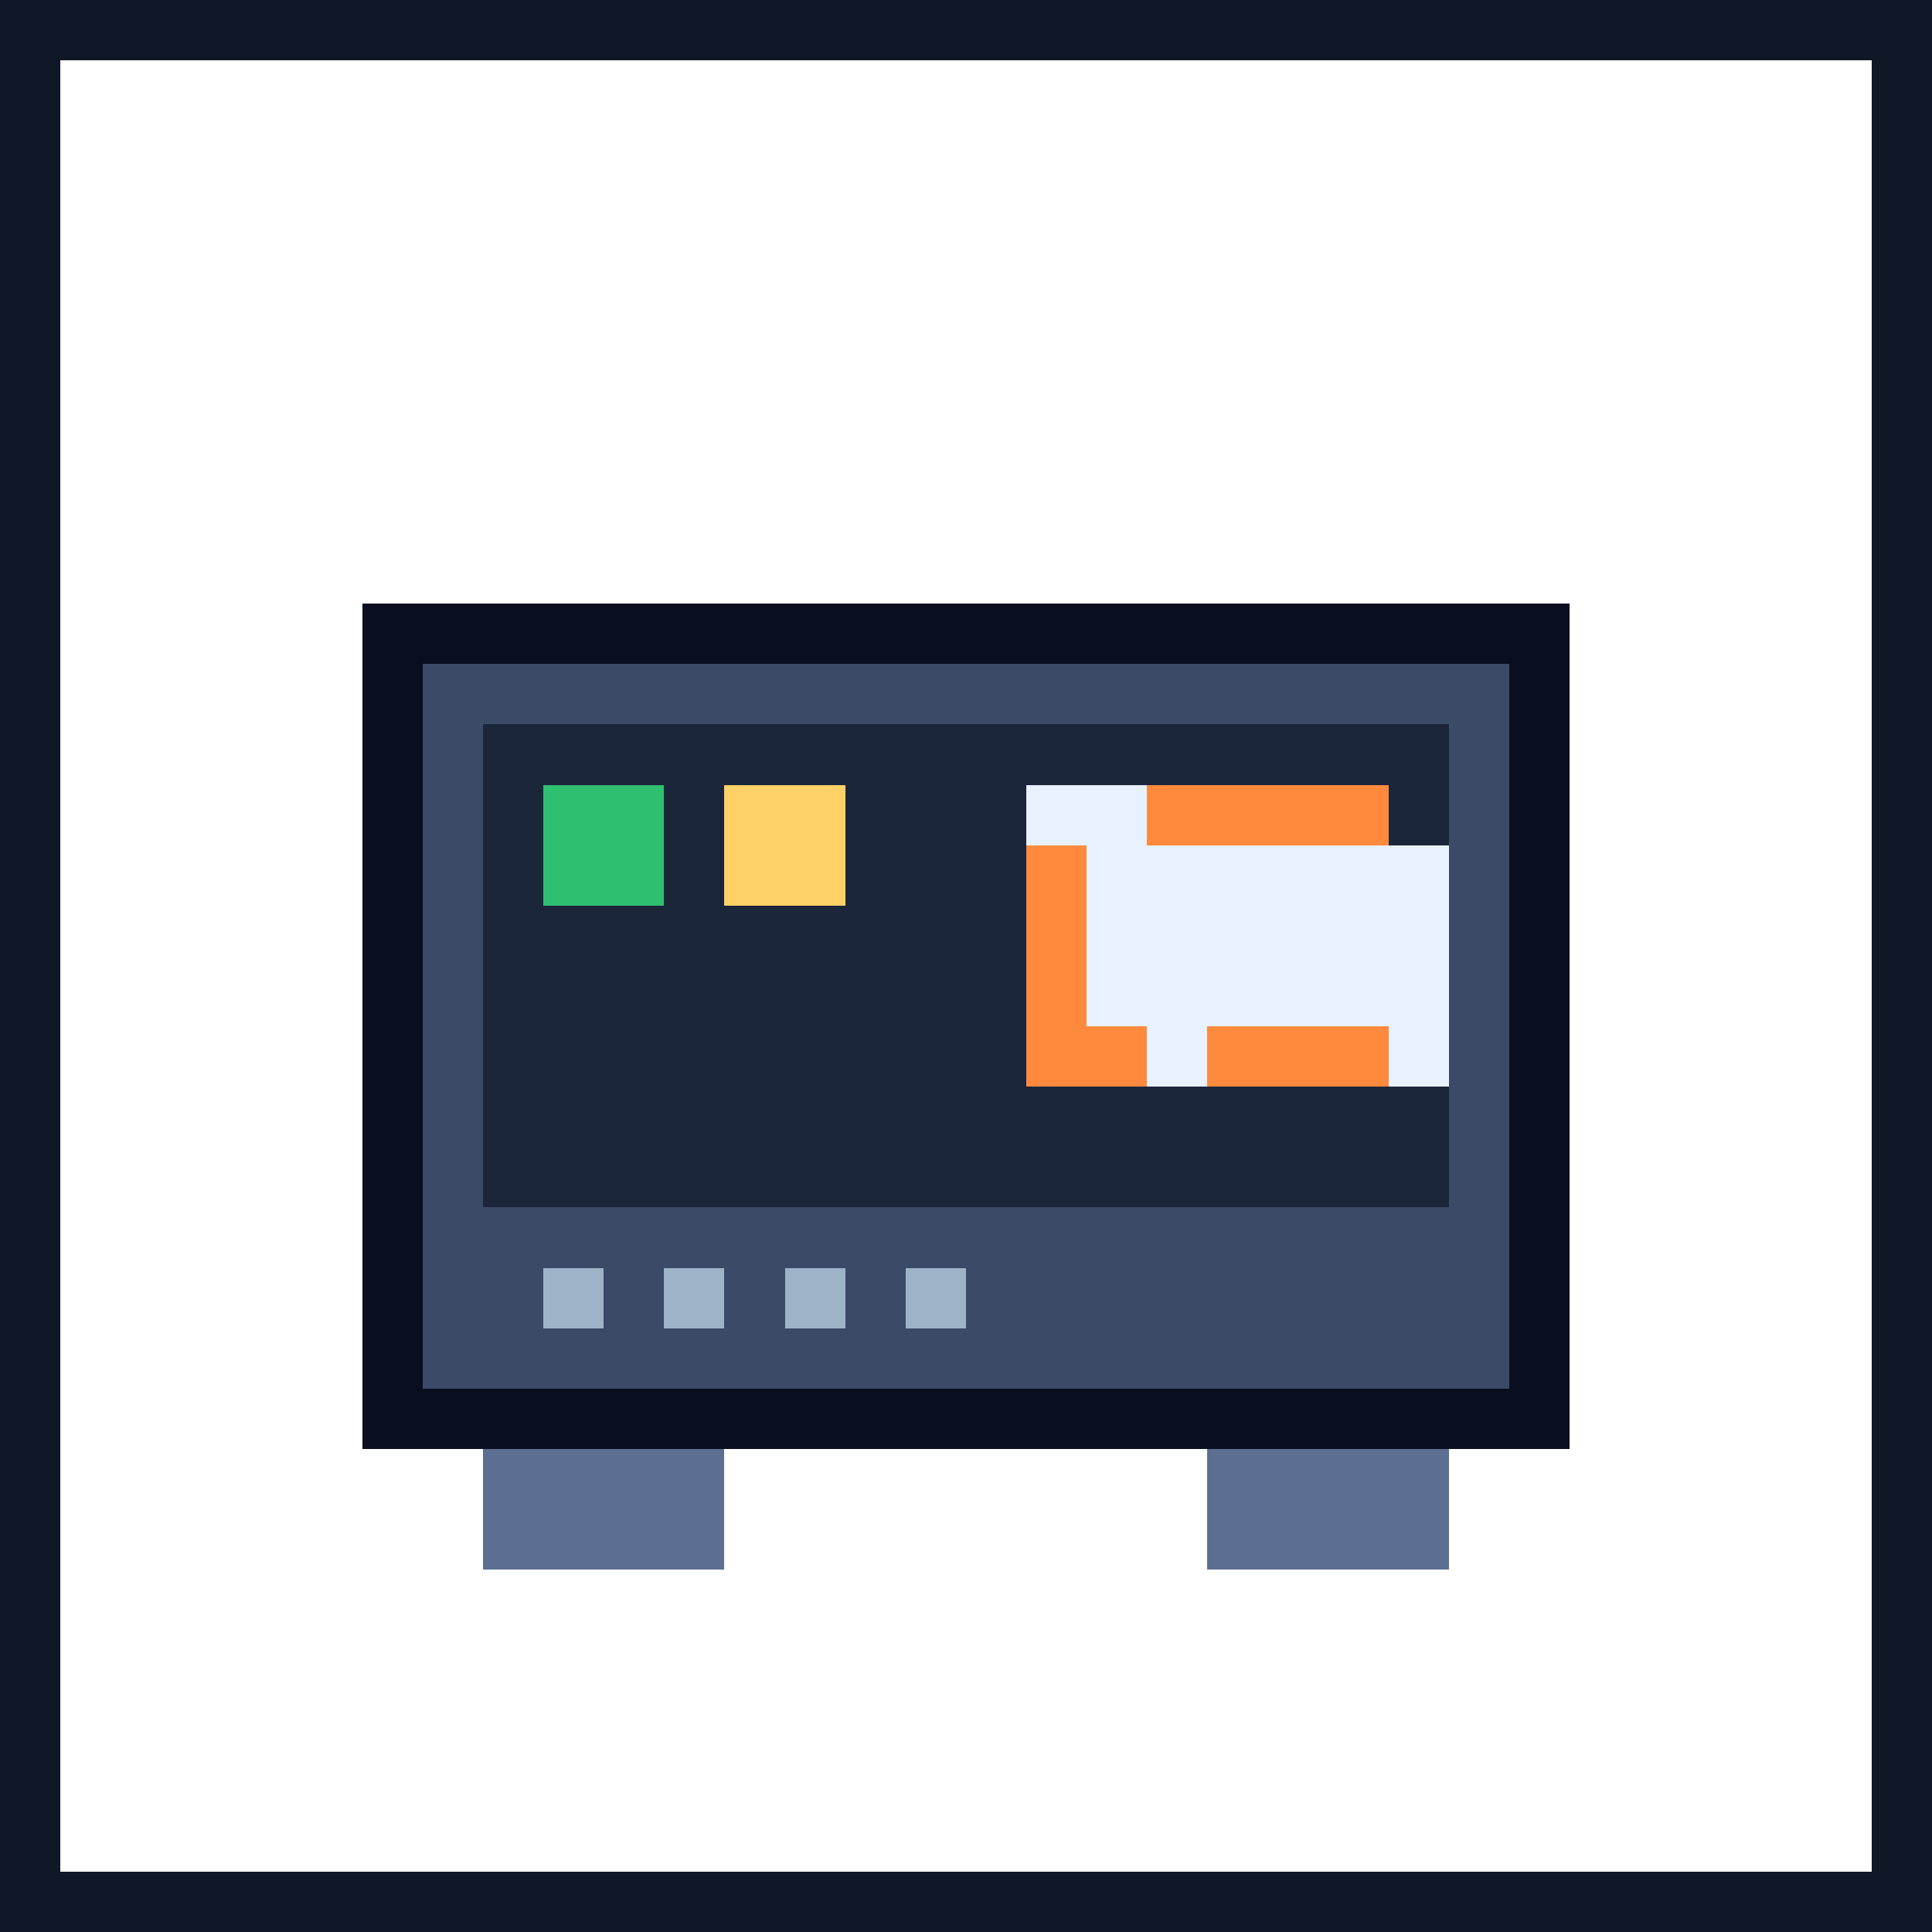
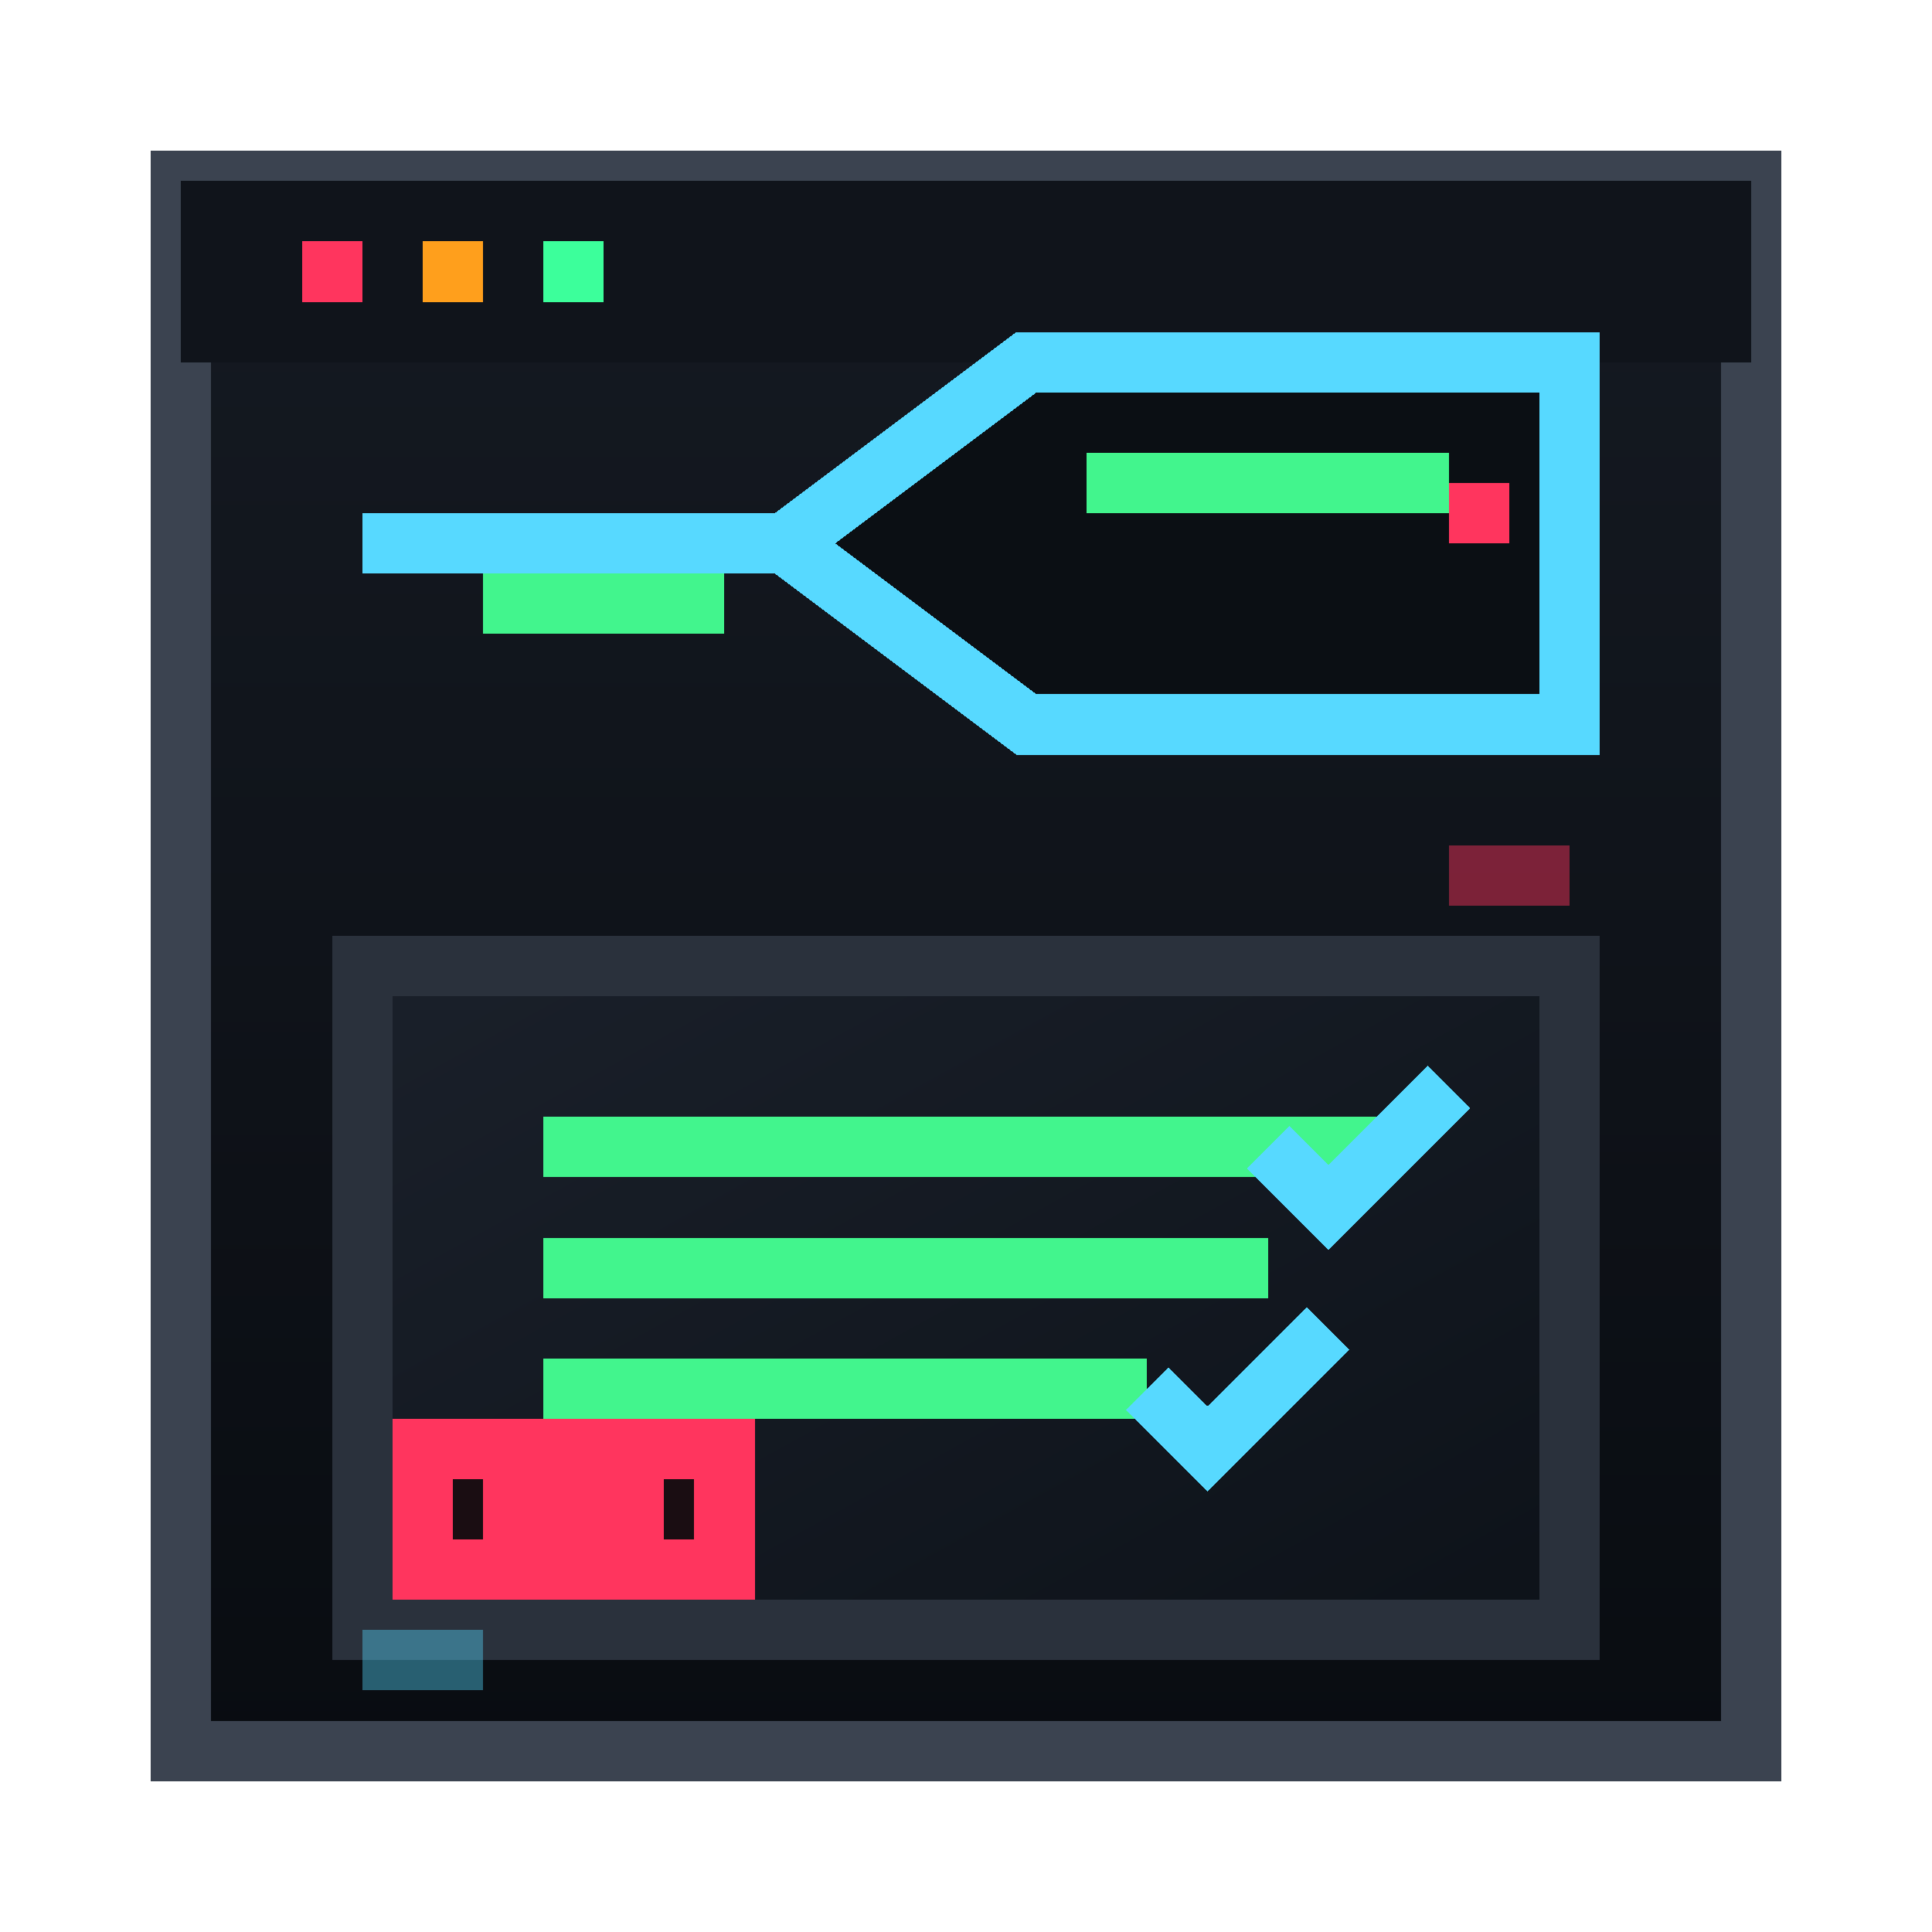
- <svg xmlns="http://www.w3.org/2000/svg" viewBox="0 0 32 32" width="256" height="256" shape-rendering="crispEdges">
-   <rect x="0" y="0" width="32" height="1" fill="#101726" />
-   <rect x="0" y="31" width="32" height="1" fill="#101726" />
-   <rect x="0" y="1" width="1" height="1" fill="#101726" />
-   <rect x="31" y="1" width="1" height="1" fill="#101726" />
-   <rect x="0" y="2" width="1" height="1" fill="#101726" />
-   <rect x="31" y="2" width="1" height="1" fill="#101726" />
-   <rect x="0" y="3" width="1" height="1" fill="#101726" />
-   <rect x="31" y="3" width="1" height="1" fill="#101726" />
-   <rect x="0" y="4" width="1" height="1" fill="#101726" />
-   <rect x="31" y="4" width="1" height="1" fill="#101726" />
-   <rect x="0" y="5" width="1" height="1" fill="#101726" />
-   <rect x="31" y="5" width="1" height="1" fill="#101726" />
-   <rect x="0" y="6" width="1" height="1" fill="#101726" />
-   <rect x="31" y="6" width="1" height="1" fill="#101726" />
-   <rect x="0" y="7" width="1" height="1" fill="#101726" />
-   <rect x="31" y="7" width="1" height="1" fill="#101726" />
-   <rect x="0" y="8" width="1" height="1" fill="#101726" />
-   <rect x="31" y="8" width="1" height="1" fill="#101726" />
-   <rect x="0" y="9" width="1" height="1" fill="#101726" />
-   <rect x="31" y="9" width="1" height="1" fill="#101726" />
-   <rect x="0" y="10" width="1" height="1" fill="#101726" />
-   <rect x="31" y="10" width="1" height="1" fill="#101726" />
-   <rect x="0" y="11" width="1" height="1" fill="#101726" />
-   <rect x="31" y="11" width="1" height="1" fill="#101726" />
-   <rect x="0" y="12" width="1" height="1" fill="#101726" />
-   <rect x="31" y="12" width="1" height="1" fill="#101726" />
-   <rect x="0" y="13" width="1" height="1" fill="#101726" />
-   <rect x="31" y="13" width="1" height="1" fill="#101726" />
-   <rect x="0" y="14" width="1" height="1" fill="#101726" />
-   <rect x="31" y="14" width="1" height="1" fill="#101726" />
-   <rect x="0" y="15" width="1" height="1" fill="#101726" />
-   <rect x="31" y="15" width="1" height="1" fill="#101726" />
-   <rect x="0" y="16" width="1" height="1" fill="#101726" />
-   <rect x="31" y="16" width="1" height="1" fill="#101726" />
-   <rect x="0" y="17" width="1" height="1" fill="#101726" />
-   <rect x="31" y="17" width="1" height="1" fill="#101726" />
-   <rect x="0" y="18" width="1" height="1" fill="#101726" />
-   <rect x="31" y="18" width="1" height="1" fill="#101726" />
-   <rect x="0" y="19" width="1" height="1" fill="#101726" />
-   <rect x="31" y="19" width="1" height="1" fill="#101726" />
-   <rect x="0" y="20" width="1" height="1" fill="#101726" />
-   <rect x="31" y="20" width="1" height="1" fill="#101726" />
-   <rect x="0" y="21" width="1" height="1" fill="#101726" />
-   <rect x="31" y="21" width="1" height="1" fill="#101726" />
-   <rect x="0" y="22" width="1" height="1" fill="#101726" />
-   <rect x="31" y="22" width="1" height="1" fill="#101726" />
-   <rect x="0" y="23" width="1" height="1" fill="#101726" />
-   <rect x="31" y="23" width="1" height="1" fill="#101726" />
-   <rect x="0" y="24" width="1" height="1" fill="#101726" />
-   <rect x="31" y="24" width="1" height="1" fill="#101726" />
-   <rect x="0" y="25" width="1" height="1" fill="#101726" />
-   <rect x="31" y="25" width="1" height="1" fill="#101726" />
-   <rect x="0" y="26" width="1" height="1" fill="#101726" />
-   <rect x="31" y="26" width="1" height="1" fill="#101726" />
-   <rect x="0" y="27" width="1" height="1" fill="#101726" />
-   <rect x="31" y="27" width="1" height="1" fill="#101726" />
-   <rect x="0" y="28" width="1" height="1" fill="#101726" />
-   <rect x="31" y="28" width="1" height="1" fill="#101726" />
-   <rect x="0" y="29" width="1" height="1" fill="#101726" />
-   <rect x="31" y="29" width="1" height="1" fill="#101726" />
-   <rect x="0" y="30" width="1" height="1" fill="#101726" />
-   <rect x="31" y="30" width="1" height="1" fill="#101726" />
-   <rect x="6" y="10" width="20" height="1" fill="#0a0f1f" />
-   <rect x="6" y="11" width="1" height="1" fill="#0a0f1f" />
-   <rect x="25" y="11" width="1" height="1" fill="#0a0f1f" />
-   <rect x="6" y="12" width="1" height="1" fill="#0a0f1f" />
-   <rect x="25" y="12" width="1" height="1" fill="#0a0f1f" />
-   <rect x="6" y="13" width="1" height="1" fill="#0a0f1f" />
-   <rect x="25" y="13" width="1" height="1" fill="#0a0f1f" />
-   <rect x="6" y="14" width="1" height="1" fill="#0a0f1f" />
-   <rect x="25" y="14" width="1" height="1" fill="#0a0f1f" />
-   <rect x="6" y="15" width="1" height="1" fill="#0a0f1f" />
-   <rect x="25" y="15" width="1" height="1" fill="#0a0f1f" />
-   <rect x="6" y="16" width="1" height="1" fill="#0a0f1f" />
-   <rect x="25" y="16" width="1" height="1" fill="#0a0f1f" />
-   <rect x="6" y="17" width="1" height="1" fill="#0a0f1f" />
-   <rect x="25" y="17" width="1" height="1" fill="#0a0f1f" />
-   <rect x="6" y="18" width="1" height="1" fill="#0a0f1f" />
-   <rect x="25" y="18" width="1" height="1" fill="#0a0f1f" />
-   <rect x="6" y="19" width="1" height="1" fill="#0a0f1f" />
-   <rect x="25" y="19" width="1" height="1" fill="#0a0f1f" />
-   <rect x="6" y="20" width="1" height="1" fill="#0a0f1f" />
-   <rect x="25" y="20" width="1" height="1" fill="#0a0f1f" />
-   <rect x="6" y="21" width="1" height="1" fill="#0a0f1f" />
-   <rect x="25" y="21" width="1" height="1" fill="#0a0f1f" />
-   <rect x="6" y="22" width="1" height="1" fill="#0a0f1f" />
-   <rect x="25" y="22" width="1" height="1" fill="#0a0f1f" />
-   <rect x="6" y="23" width="20" height="1" fill="#0a0f1f" />
-   <rect x="7" y="11" width="18" height="1" fill="#3b4a67" />
-   <rect x="7" y="12" width="1" height="1" fill="#3b4a67" />
-   <rect x="24" y="12" width="1" height="1" fill="#3b4a67" />
-   <rect x="7" y="13" width="1" height="1" fill="#3b4a67" />
-   <rect x="24" y="13" width="1" height="1" fill="#3b4a67" />
-   <rect x="7" y="14" width="1" height="1" fill="#3b4a67" />
-   <rect x="24" y="14" width="1" height="1" fill="#3b4a67" />
-   <rect x="7" y="15" width="1" height="1" fill="#3b4a67" />
-   <rect x="24" y="15" width="1" height="1" fill="#3b4a67" />
-   <rect x="7" y="16" width="1" height="1" fill="#3b4a67" />
-   <rect x="24" y="16" width="1" height="1" fill="#3b4a67" />
-   <rect x="7" y="17" width="1" height="1" fill="#3b4a67" />
-   <rect x="24" y="17" width="1" height="1" fill="#3b4a67" />
-   <rect x="7" y="18" width="1" height="1" fill="#3b4a67" />
-   <rect x="24" y="18" width="1" height="1" fill="#3b4a67" />
-   <rect x="7" y="19" width="1" height="1" fill="#3b4a67" />
-   <rect x="24" y="19" width="1" height="1" fill="#3b4a67" />
-   <rect x="7" y="20" width="18" height="1" fill="#3b4a67" />
-   <rect x="7" y="21" width="2" height="1" fill="#3b4a67" />
-   <rect x="10" y="21" width="1" height="1" fill="#3b4a67" />
-   <rect x="12" y="21" width="1" height="1" fill="#3b4a67" />
-   <rect x="14" y="21" width="1" height="1" fill="#3b4a67" />
-   <rect x="16" y="21" width="9" height="1" fill="#3b4a67" />
-   <rect x="7" y="22" width="18" height="1" fill="#3b4a67" />
-   <rect x="8" y="12" width="16" height="1" fill="#1c263b" />
-   <rect x="8" y="13" width="1" height="1" fill="#1c263b" />
-   <rect x="11" y="13" width="1" height="1" fill="#1c263b" />
-   <rect x="14" y="13" width="3" height="1" fill="#1c263b" />
-   <rect x="23" y="13" width="1" height="1" fill="#1c263b" />
-   <rect x="8" y="14" width="1" height="1" fill="#1c263b" />
-   <rect x="11" y="14" width="1" height="1" fill="#1c263b" />
-   <rect x="14" y="14" width="3" height="1" fill="#1c263b" />
-   <rect x="8" y="15" width="9" height="1" fill="#1c263b" />
-   <rect x="8" y="16" width="9" height="1" fill="#1c263b" />
-   <rect x="8" y="17" width="9" height="1" fill="#1c263b" />
-   <rect x="8" y="18" width="16" height="1" fill="#1c263b" />
-   <rect x="8" y="19" width="16" height="1" fill="#1c263b" />
-   <rect x="9" y="13" width="2" height="1" fill="#2fbf71" />
-   <rect x="9" y="14" width="2" height="1" fill="#2fbf71" />
-   <rect x="12" y="13" width="2" height="1" fill="#ffd166" />
-   <rect x="12" y="14" width="2" height="1" fill="#ffd166" />
-   <rect x="17" y="13" width="2" height="1" fill="#e8f1ff" />
-   <rect x="18" y="14" width="6" height="1" fill="#e8f1ff" />
-   <rect x="18" y="15" width="6" height="1" fill="#e8f1ff" />
-   <rect x="18" y="16" width="6" height="1" fill="#e8f1ff" />
-   <rect x="19" y="17" width="1" height="1" fill="#e8f1ff" />
-   <rect x="23" y="17" width="1" height="1" fill="#e8f1ff" />
-   <rect x="19" y="13" width="4" height="1" fill="#ff8a3d" />
-   <rect x="17" y="14" width="1" height="1" fill="#ff8a3d" />
-   <rect x="17" y="15" width="1" height="1" fill="#ff8a3d" />
-   <rect x="17" y="16" width="1" height="1" fill="#ff8a3d" />
-   <rect x="17" y="17" width="2" height="1" fill="#ff8a3d" />
-   <rect x="20" y="17" width="3" height="1" fill="#ff8a3d" />
-   <rect x="9" y="21" width="1" height="1" fill="#9fb3c8" />
-   <rect x="11" y="21" width="1" height="1" fill="#9fb3c8" />
-   <rect x="13" y="21" width="1" height="1" fill="#9fb3c8" />
-   <rect x="15" y="21" width="1" height="1" fill="#9fb3c8" />
-   <rect x="8" y="24" width="4" height="1" fill="#5c6f91" />
-   <rect x="20" y="24" width="4" height="1" fill="#5c6f91" />
-   <rect x="8" y="25" width="4" height="1" fill="#5c6f91" />
-   <rect x="20" y="25" width="4" height="1" fill="#5c6f91" />
+ <svg xmlns="http://www.w3.org/2000/svg" viewBox="0 0 32 32" fill="none" shape-rendering="crispEdges">
+   <defs>
+     <linearGradient id="bg" x1="0" y1="0" x2="0" y2="1">
+       <stop offset="0" stop-color="#151a22" />
+       <stop offset="1" stop-color="#090c11" />
+     </linearGradient>
+     <linearGradient id="panel" x1="0" y1="0" x2="1" y2="1">
+       <stop offset="0" stop-color="#1a202a" />
+       <stop offset="1" stop-color="#0d1219" />
+     </linearGradient>
+   </defs>
+   <rect x="3" y="3" width="26" height="26" fill="url(#bg)" stroke="#3b4350" stroke-width="1" />
+   <rect x="3" y="3" width="26" height="3" fill="#10141b" />
+   <rect x="5" y="4" width="1" height="1" fill="#ff355e" />
+   <rect x="7" y="4" width="1" height="1" fill="#ff9f1c" />
+   <rect x="9" y="4" width="1" height="1" fill="#3cff9b" />
+   <path d="M6 9H13L17 6H26V12H17L13 9" fill="#0b0f14" stroke="#57d9ff" stroke-width="1" />
+   <path d="M8 10H12M18 8H24" stroke="#42f58d" stroke-width="1" />
+   <rect x="24" y="8" width="1" height="1" fill="#ff355e" />
+   <rect x="6" y="16" width="20" height="11" fill="url(#panel)" stroke="#2a313c" stroke-width="1" />
+   <path d="M9 19H23M9 21H21M9 23H19" stroke="#42f58d" stroke-width="1" />
+   <path d="M21 19L22 20L24 18" stroke="#57d9ff" stroke-width="1" />
+   <path d="M19 23L20 24L22 22" stroke="#57d9ff" stroke-width="1" />
+   <rect x="7" y="24" width="5" height="2" fill="#1a0d12" stroke="#ff355e" stroke-width="1" />
+   <path d="M8 25H11" stroke="#ff355e" stroke-width="1" />
+   <rect x="24" y="14" width="2" height="1" fill="#ff355e" fill-opacity="0.45" />
+   <rect x="6" y="27" width="2" height="1" fill="#57d9ff" fill-opacity="0.4" />
</svg>
